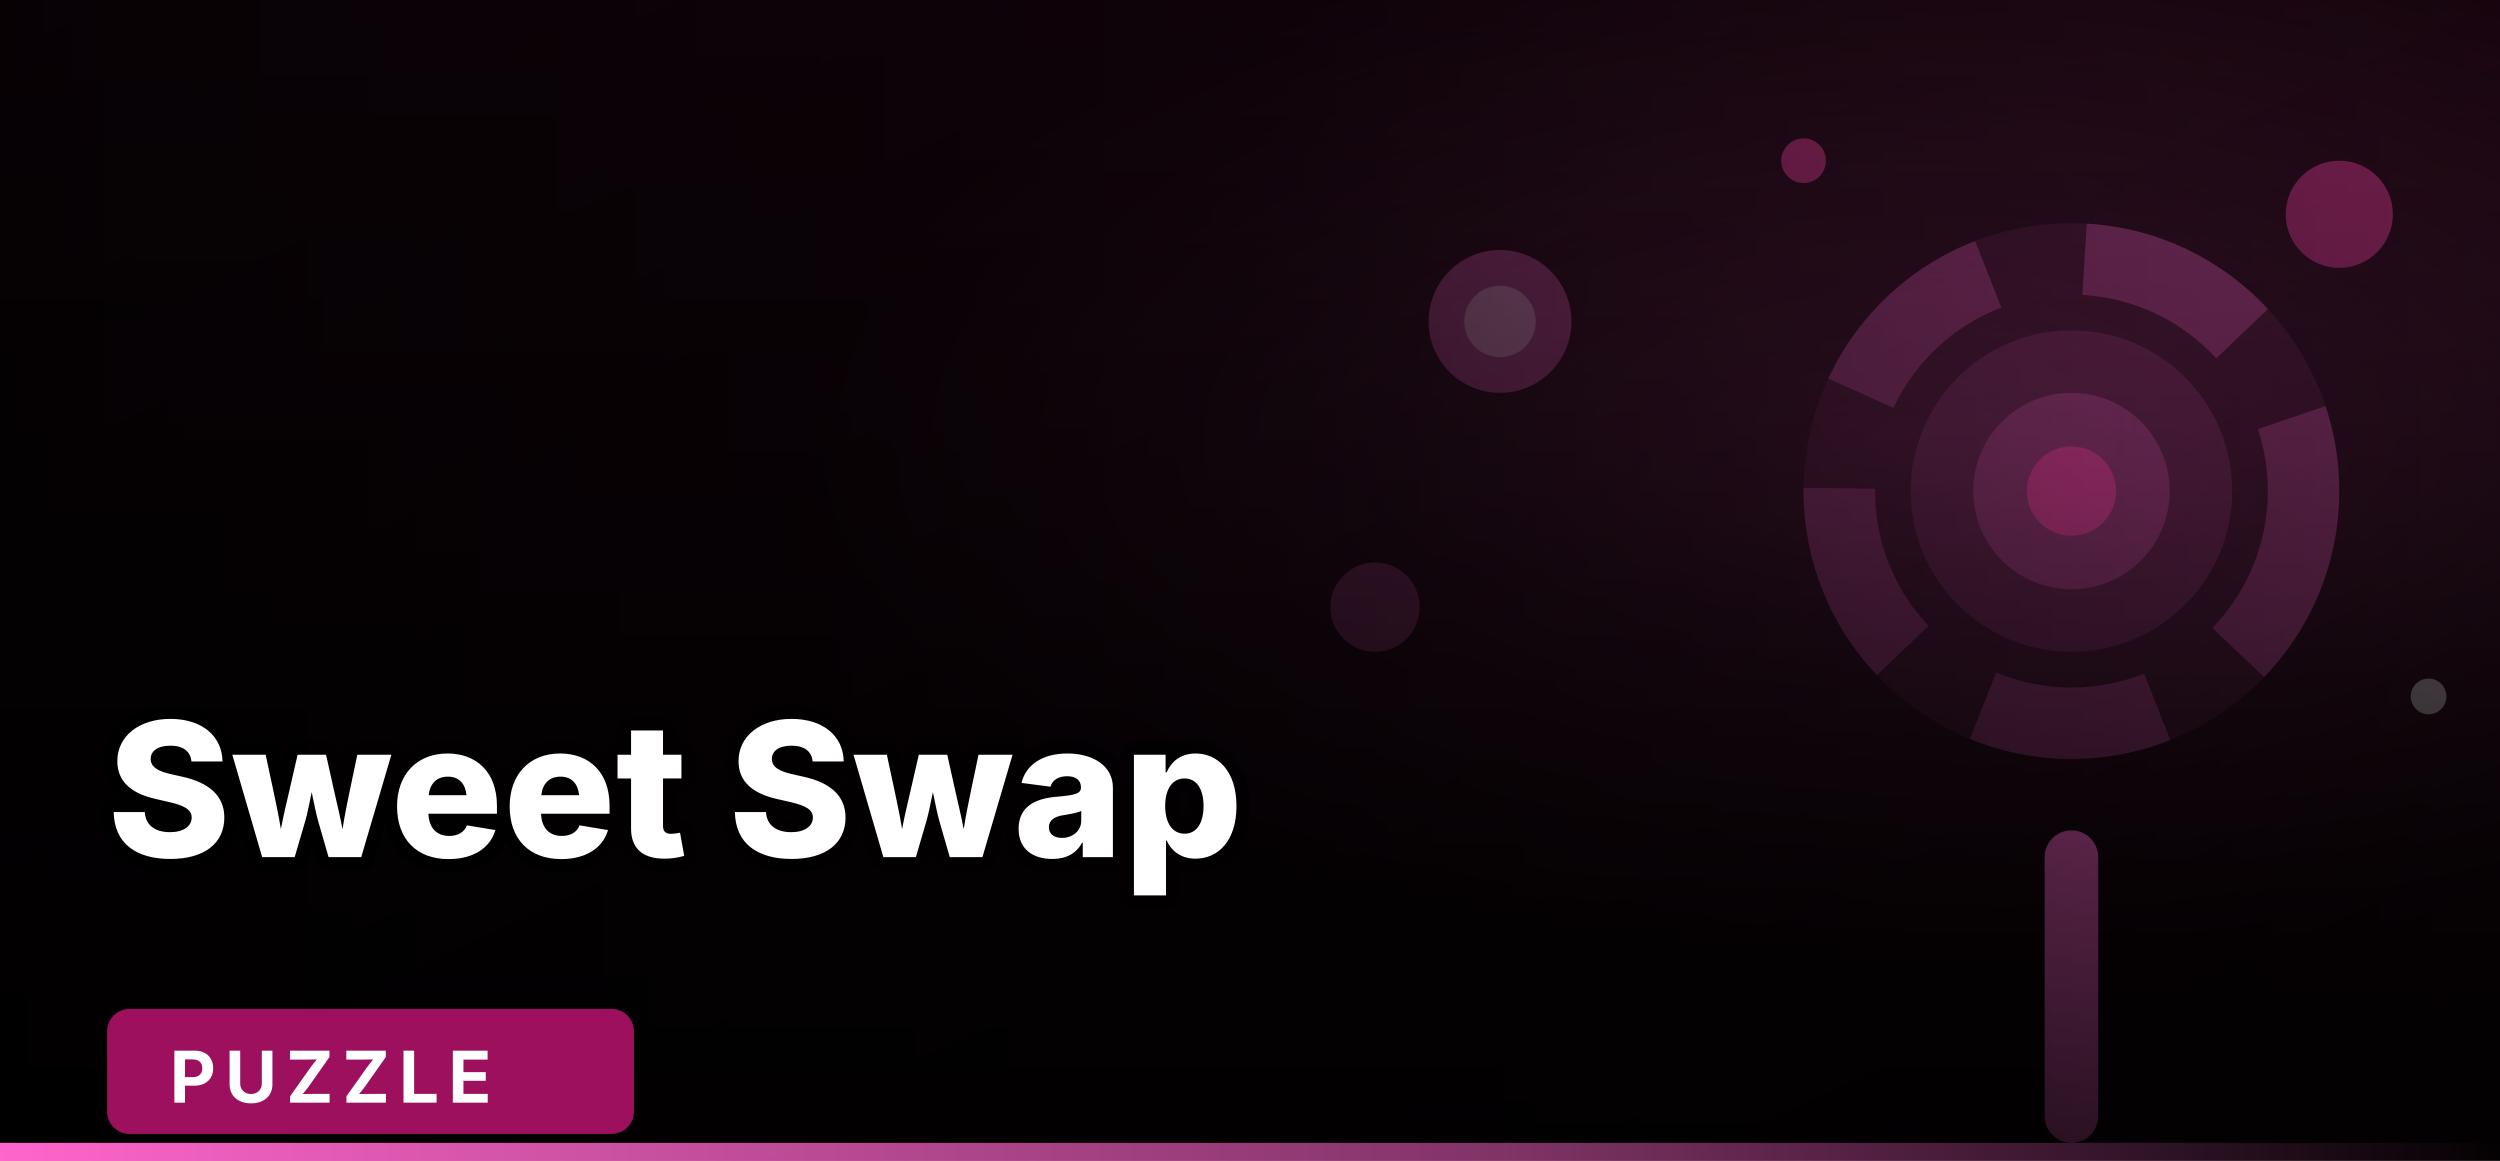
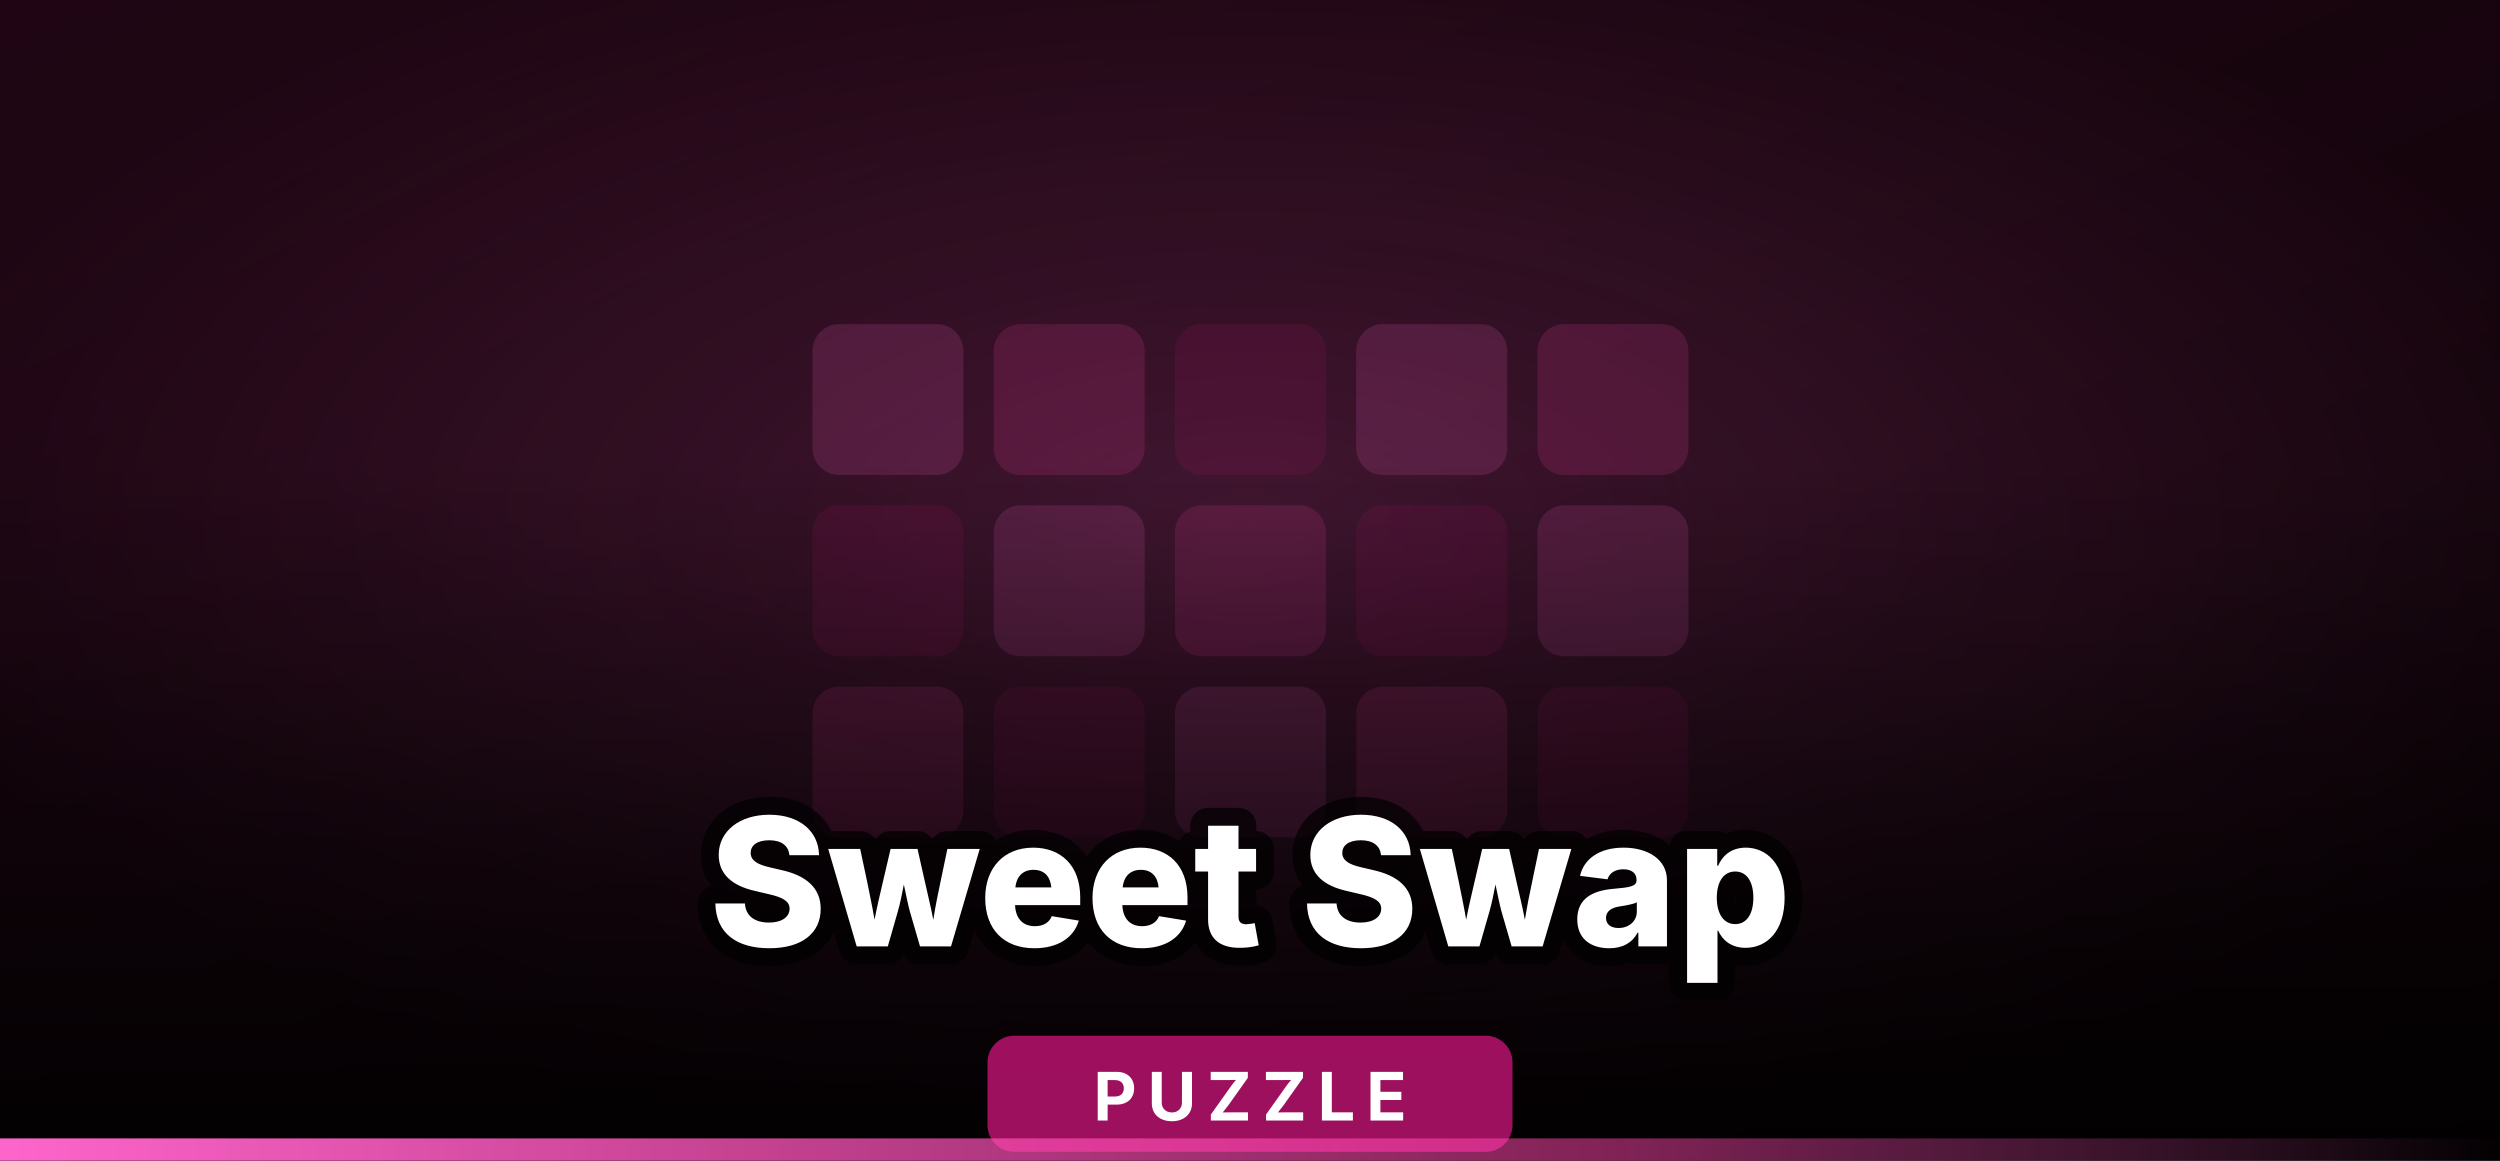
<svg xmlns="http://www.w3.org/2000/svg" viewBox="0 0 280 130" width="280" height="130">
  <defs>
-     <linearGradient id="bgsweet-swap" x1="0" y1="0" x2="1" y2="1">
+     <linearGradient id="bsweetswap" x1="0" y1="0" x2="1" y2="1">
      <stop offset="0%" stop-color="#200614" />
      <stop offset="100%" stop-color="#0e0308" />
    </linearGradient>
-     <radialGradient id="glsweet-swap" cx="76%" cy="38%" r="44%">
-       <stop offset="0%" stop-color="#ff66cc" stop-opacity="0.2" />
+     <radialGradient id="gsweetswap" cx="50%" cy="45%" r="55%">
+       <stop offset="0%" stop-color="#ff66cc" stop-opacity="0.18" />
      <stop offset="100%" stop-color="#ff66cc" stop-opacity="0" />
    </radialGradient>
-     <linearGradient id="tfsweet-swap" x1="0" y1="0" x2="1" y2="0">
-       <stop offset="0%" stop-color="rgba(0,0,0,0.78)" />
-       <stop offset="52%" stop-color="rgba(0,0,0,0.45)" />
-       <stop offset="100%" stop-color="rgba(0,0,0,0)" />
+     <linearGradient id="tsweetswap" x1="0" y1="0" x2="0" y2="1">
+       <stop offset="40%" stop-color="rgba(0,0,0,0)" />
+       <stop offset="100%" stop-color="rgba(0,0,0,0.88)" />
    </linearGradient>
-     <linearGradient id="bfsweet-swap" x1="0" y1="0" x2="0" y2="1">
-       <stop offset="0%" stop-color="rgba(0,0,0,0)" />
-       <stop offset="100%" stop-color="rgba(0,0,0,0.82)" />
-     </linearGradient>
-     <linearGradient id="alsweet-swap" x1="0" y1="0" x2="1" y2="0">
+     <linearGradient id="lsweetswap" x1="0" y1="0" x2="1" y2="0">
      <stop offset="0%" stop-color="#ff66cc" />
-       <stop offset="60%" stop-color="#ff66cc" stop-opacity="0.5" />
+       <stop offset="65%" stop-color="#ff44aa" stop-opacity="0.5" />
      <stop offset="100%" stop-color="#ff66cc" stop-opacity="0" />
    </linearGradient>
+     <clipPath id="clipsweetswap">
+       <rect width="280" height="130" />
+     </clipPath>
  </defs>
-   <rect width="280" height="130" fill="url(#bgsweet-swap)" />
-   <rect width="280" height="130" fill="url(#glsweet-swap)" />
-   <g>
-     <line x1="232" y1="96" x2="232" y2="125" stroke="#ff66cc" stroke-width="6" stroke-linecap="round" />
-     <g>
-       <animateTransform attributeName="transform" type="rotate" values="0 232 55;360 232 55" dur="4s" repeatCount="indefinite" />
-       <circle cx="232" cy="55" r="30" fill="#ff66cc" opacity="0.1" />
-       <circle cx="232" cy="55" r="26" fill="none" stroke="#ff66cc" stroke-width="8" stroke-dasharray="20 11" opacity="0.32" />
-       <circle cx="232" cy="55" r="18" fill="#ff66cc" opacity="0.18" />
-       <circle cx="232" cy="55" r="11" fill="#ff66cc" opacity="0.32" />
-       <circle cx="232" cy="55" r="5" fill="#ff44aa" opacity="0.7" />
-     </g>
-     <g>
-       <animateTransform attributeName="transform" type="translate" values="0,0;0,-10;0,0" dur="0.85s" repeatCount="indefinite" />
-       <circle cx="168" cy="36" r="8" fill="#ff66cc" opacity="0.42" />
-       <circle cx="168" cy="36" r="4" fill="white" opacity="0.25" />
-     </g>
-     <g>
-       <animateTransform attributeName="transform" type="translate" values="0,0;0,-8;0,0" dur="1.05s" begin="0.32s" repeatCount="indefinite" />
-       <circle cx="262" cy="24" r="6" fill="#ff44aa" opacity="0.4" />
-     </g>
-     <g>
-       <animateTransform attributeName="transform" type="translate" values="0,0;0,-6;0,0" dur="1.2s" begin="0.65s" repeatCount="indefinite" />
-       <circle cx="154" cy="68" r="5" fill="#ff66cc" opacity="0.35" />
-     </g>
-     <circle cx="202" cy="18" r="2.5" fill="#ff44aa" opacity="0.5">
-       <animate attributeName="r" values="2.5;4;2.5" dur="0.75s" repeatCount="indefinite" />
-       <animate attributeName="opacity" values="0.5;1;0.5" dur="0.75s" repeatCount="indefinite" />
-     </circle>
-     <circle cx="272" cy="78" r="2" fill="white" opacity="0.4">
-       <animate attributeName="opacity" values="0.4;0.9;0.4" dur="1.1s" begin="0.4s" repeatCount="indefinite" />
-     </circle>
+   <rect width="280" height="130" fill="url(#bsweetswap)" />
+   <rect width="280" height="130" fill="url(#gsweetswap)" />
+   <g clip-path="url(#clipsweetswap)">
+     <rect x="91.0" y="36.3" width="16.9" height="16.9" fill="#ff66cc" opacity="0.15" rx="3">
+       <animate attributeName="opacity" values="0.15;0.75;0.15" dur="2.28s" begin="0.00s" repeatCount="indefinite" />
+     </rect>
+     <rect x="111.3" y="36.3" width="16.9" height="16.9" fill="#ff44aa" opacity="0.15" rx="3">
+       <animate attributeName="opacity" values="0.15;0.75;0.15" dur="2.28s" begin="0.03s" repeatCount="indefinite" />
+     </rect>
+     <rect x="131.6" y="36.3" width="16.9" height="16.9" fill="#aa1166" opacity="0.15" rx="3">
+       <animate attributeName="opacity" values="0.15;0.75;0.15" dur="2.28s" begin="0.05s" repeatCount="indefinite" />
+     </rect>
+     <rect x="151.9" y="36.3" width="16.9" height="16.9" fill="#ff66cc" opacity="0.15" rx="3">
+       <animate attributeName="opacity" values="0.15;0.75;0.15" dur="2.28s" begin="0.08s" repeatCount="indefinite" />
+     </rect>
+     <rect x="172.2" y="36.3" width="16.9" height="16.9" fill="#ff44aa" opacity="0.15" rx="3">
+       <animate attributeName="opacity" values="0.15;0.75;0.15" dur="2.28s" begin="0.10s" repeatCount="indefinite" />
+     </rect>
+     <rect x="91.0" y="56.6" width="16.9" height="16.9" fill="#aa1166" opacity="0.15" rx="3">
+       <animate attributeName="opacity" values="0.15;0.75;0.15" dur="2.28s" begin="0.13s" repeatCount="indefinite" />
+     </rect>
+     <rect x="111.3" y="56.6" width="16.9" height="16.9" fill="#ff66cc" opacity="0.15" rx="3">
+       <animate attributeName="opacity" values="0.15;0.75;0.15" dur="2.28s" begin="0.15s" repeatCount="indefinite" />
+     </rect>
+     <rect x="131.6" y="56.6" width="16.9" height="16.9" fill="#ff44aa" opacity="0.15" rx="3">
+       <animate attributeName="opacity" values="0.15;0.75;0.15" dur="2.28s" begin="0.18s" repeatCount="indefinite" />
+     </rect>
+     <rect x="151.9" y="56.6" width="16.9" height="16.9" fill="#aa1166" opacity="0.15" rx="3">
+       <animate attributeName="opacity" values="0.15;0.75;0.15" dur="2.28s" begin="0.20s" repeatCount="indefinite" />
+     </rect>
+     <rect x="172.2" y="56.6" width="16.9" height="16.9" fill="#ff66cc" opacity="0.15" rx="3">
+       <animate attributeName="opacity" values="0.15;0.75;0.15" dur="2.28s" begin="0.23s" repeatCount="indefinite" />
+     </rect>
+     <rect x="91.0" y="76.9" width="16.9" height="16.9" fill="#ff44aa" opacity="0.15" rx="3">
+       <animate attributeName="opacity" values="0.15;0.75;0.15" dur="2.28s" begin="0.25s" repeatCount="indefinite" />
+     </rect>
+     <rect x="111.3" y="76.9" width="16.9" height="16.9" fill="#aa1166" opacity="0.15" rx="3">
+       <animate attributeName="opacity" values="0.15;0.75;0.15" dur="2.28s" begin="0.28s" repeatCount="indefinite" />
+     </rect>
+     <rect x="131.6" y="76.9" width="16.9" height="16.9" fill="#ff66cc" opacity="0.15" rx="3">
+       <animate attributeName="opacity" values="0.15;0.75;0.15" dur="2.28s" begin="0.30s" repeatCount="indefinite" />
+     </rect>
+     <rect x="151.9" y="76.9" width="16.9" height="16.9" fill="#ff44aa" opacity="0.15" rx="3">
+       <animate attributeName="opacity" values="0.15;0.75;0.15" dur="2.28s" begin="0.33s" repeatCount="indefinite" />
+     </rect>
+     <rect x="172.2" y="76.9" width="16.9" height="16.9" fill="#aa1166" opacity="0.15" rx="3">
+       <animate attributeName="opacity" values="0.15;0.75;0.15" dur="2.28s" begin="0.35s" repeatCount="indefinite" />
+     </rect>
  </g>
-   <rect width="280" height="130" fill="url(#tfsweet-swap)" />
-   <rect width="280" height="130" fill="url(#bfsweet-swap)" />
-   <text x="12" y="96" font-family="Inter, system-ui, sans-serif" font-size="21" font-weight="800" fill="white" paint-order="stroke" stroke="rgba(0,0,0,0.6)" stroke-width="3" stroke-linejoin="round">Sweet Swap</text>
-   <rect x="12" y="113" width="59" height="14" fill="#aa1166" opacity="0.92" rx="2.5" />
-   <text x="19" y="123.5" font-family="Inter, system-ui, sans-serif" font-size="8" font-weight="700" letter-spacing="1" fill="white">PUZZLE</text>
-   <rect y="128" width="280" height="2.5" fill="url(#alsweet-swap)" />
+   <rect width="280" height="130" fill="url(#tsweetswap)" />
+   <text x="140" y="106" font-family="Inter,system-ui,sans-serif" font-size="20" font-weight="800" fill="white" text-anchor="middle" paint-order="stroke" stroke="rgba(0,0,0,0.7)" stroke-width="4" stroke-linejoin="round">Sweet Swap</text>
+   <rect x="110.6" y="116" width="58.8" height="13" fill="#aa1166" opacity="0.92" rx="3" />
+   <text x="140" y="125.5" font-family="Inter,system-ui,sans-serif" font-size="7.5" font-weight="700" letter-spacing="1.2" fill="white" text-anchor="middle">PUZZLE</text>
+   <rect y="127.5" width="280" height="2.5" fill="url(#lsweetswap)" />
</svg>
